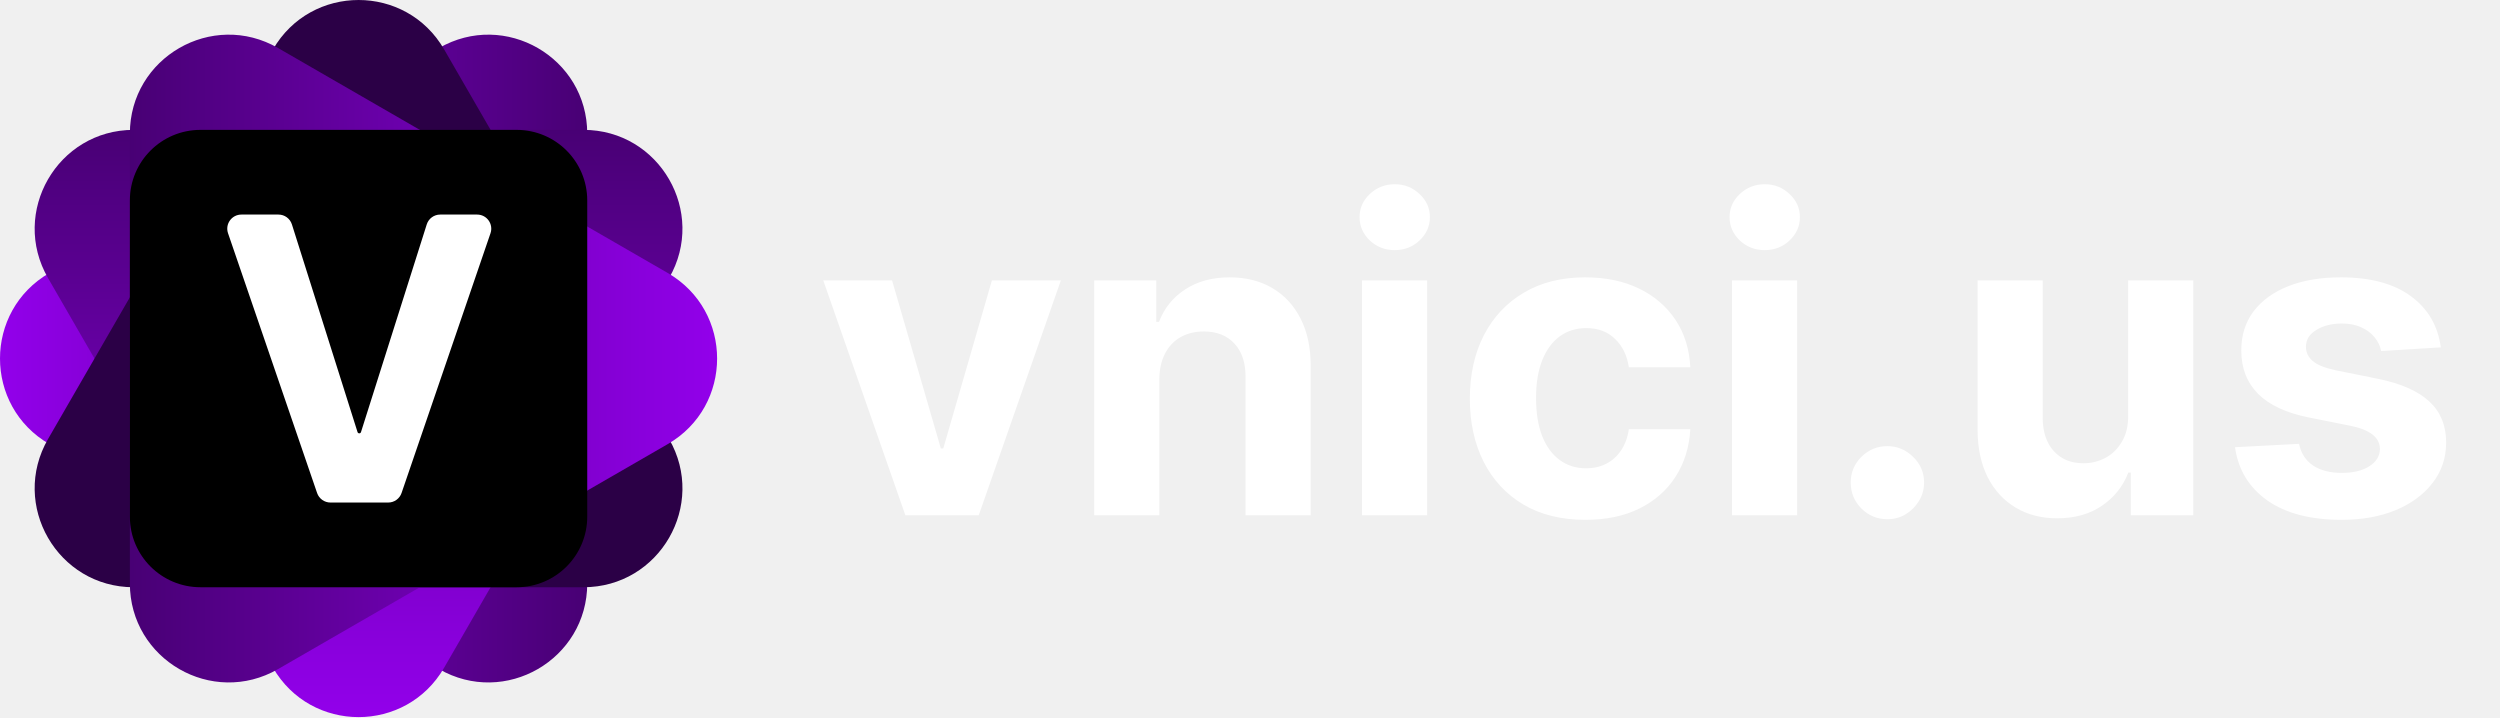
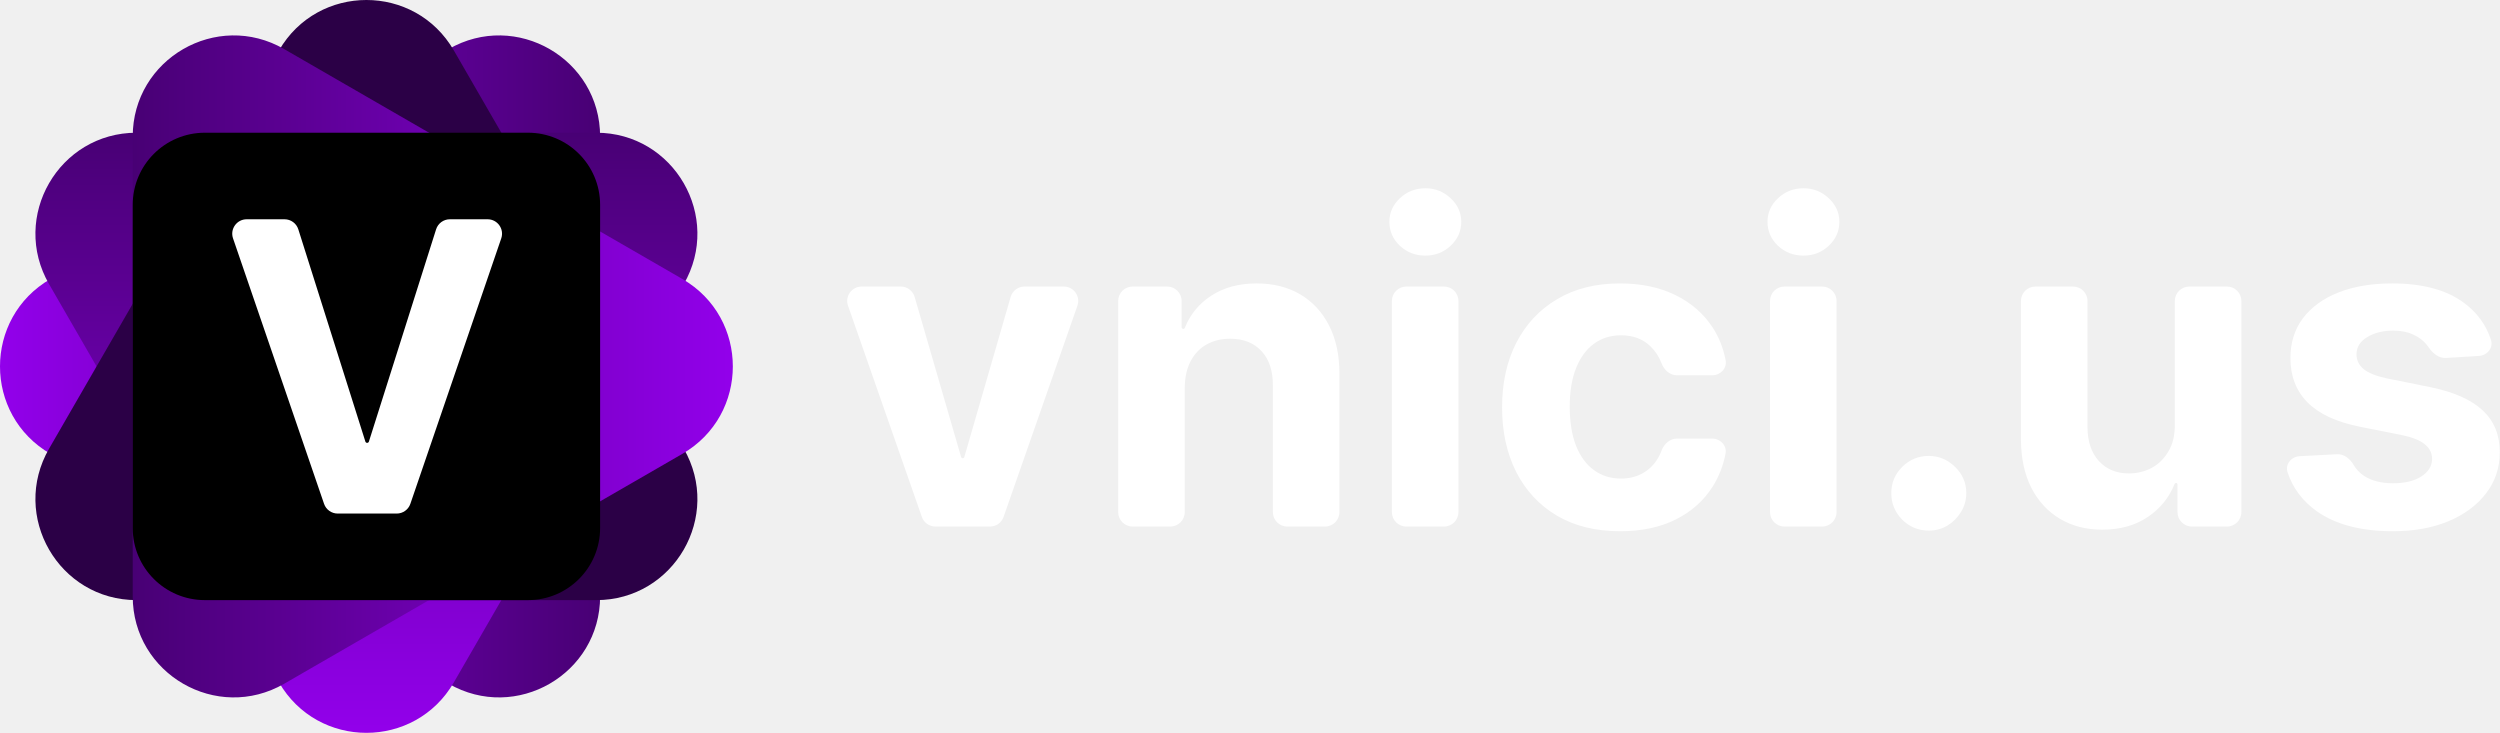
- <svg xmlns="http://www.w3.org/2000/svg" width="1771" height="508" viewBox="0 0 1771 508" fill="none">
+ <svg xmlns="http://www.w3.org/2000/svg" width="1733" height="508" viewBox="0 0 1733 508" fill="none">
  <path d="M35 314.622C-11.667 287.679 -11.667 220.321 35 193.378L311 34.03C357.666 7.087 416 40.766 416 94.651V413.349C416 467.235 357.666 500.913 311 473.97L35 314.622Z" fill="url(#paint0_linear_101_11)" />
-   <path d="M314.622 473C287.679 519.666 220.321 519.666 193.378 473L34.03 197C7.087 150.333 40.765 92 94.651 92H413.348C467.235 92 500.913 150.333 473.97 197L314.622 473Z" fill="url(#paint1_linear_101_11)" />
+   <path d="M314.622 473C287.679 519.666 220.321 519.666 193.378 473L34.03 197C7.087 150.333 40.765 92 94.651 92H413.348C467.234 92 500.913 150.333 473.97 197L314.622 473Z" fill="url(#paint1_linear_101_11)" />
  <path d="M193.378 35C220.321 -11.667 287.679 -11.667 314.622 35L473.971 311C500.914 357.666 467.235 416 413.349 416L94.652 416C40.766 416 7.087 357.666 34.03 311L193.378 35Z" fill="url(#paint2_linear_101_11)" />
  <path d="M473 193.378C519.667 220.321 519.667 287.678 473 314.622L197 473.97C150.333 500.913 92 467.234 92 413.348L92 94.651C92 40.765 150.333 7.086 197 34.029L473 193.378Z" fill="url(#paint3_linear_101_11)" />
  <rect x="92" y="92" width="324" height="324" rx="50" fill="black" />
  <path d="M197.26 152C201.622 152 205.481 154.828 206.795 158.987L253.277 306.096C253.445 306.629 253.94 306.992 254.5 306.992V306.992C255.06 306.992 255.555 306.63 255.723 306.096L302.301 158.982C303.617 154.825 307.474 152 311.834 152H338.006C344.866 152 349.689 158.749 347.467 165.239L284.467 349.239C283.082 353.283 279.28 356 275.006 356H234.089C229.817 356 226.016 353.285 224.63 349.243L161.541 165.243C159.315 158.753 164.138 152 171 152H197.26Z" fill="url(#paint4_linear_101_11)" />
-   <path d="M751.512 198.636L693.35 365H641.361L583.199 198.636H631.938L666.489 317.669H668.222L702.664 198.636H751.512ZM821.263 268.821V365H775.124V198.636H819.097V227.988H821.047C824.729 218.313 830.903 210.659 839.568 205.027C848.233 199.322 858.739 196.47 871.086 196.47C882.639 196.47 892.712 198.997 901.304 204.052C909.897 209.106 916.576 216.327 921.342 225.714C926.107 235.028 928.49 246.148 928.49 259.073V365H882.35V267.305C882.422 257.124 879.823 249.181 874.552 243.477C869.281 237.7 862.024 234.812 852.782 234.812C846.572 234.812 841.084 236.148 836.319 238.819C831.625 241.491 827.943 245.39 825.271 250.517C822.672 255.571 821.336 261.673 821.263 268.821ZM964.855 365V198.636H1010.99V365H964.855ZM988.033 177.191C981.174 177.191 975.289 174.917 970.379 170.368C965.541 165.746 963.122 160.223 963.122 153.796C963.122 147.442 965.541 141.99 970.379 137.441C975.289 132.82 981.174 130.51 988.033 130.51C994.893 130.51 1000.74 132.82 1005.58 137.441C1010.49 141.99 1012.94 147.442 1012.94 153.796C1012.94 160.223 1010.49 165.746 1005.58 170.368C1000.74 174.917 994.893 177.191 988.033 177.191ZM1123.12 368.249C1106.08 368.249 1091.42 364.639 1079.15 357.418C1066.95 350.125 1057.56 340.017 1050.99 327.092C1044.49 314.167 1041.24 299.292 1041.24 282.468C1041.24 265.427 1044.53 250.481 1051.1 237.628C1057.74 224.703 1067.16 214.63 1079.37 207.409C1091.57 200.117 1106.08 196.47 1122.91 196.47C1137.42 196.47 1150.13 199.106 1161.03 204.377C1171.93 209.648 1180.56 217.049 1186.92 226.58C1193.27 236.111 1196.77 247.303 1197.42 260.156H1153.88C1152.65 251.853 1149.41 245.173 1144.13 240.119C1138.94 234.992 1132.11 232.429 1123.66 232.429C1116.52 232.429 1110.27 234.379 1104.93 238.278C1099.66 242.105 1095.54 247.701 1092.58 255.066C1089.62 262.431 1088.14 271.348 1088.14 281.818C1088.14 292.433 1089.58 301.458 1092.47 308.896C1095.43 316.333 1099.58 322.001 1104.93 325.9C1110.27 329.799 1116.52 331.749 1123.66 331.749C1128.94 331.749 1133.66 330.666 1137.85 328.5C1142.11 326.333 1145.61 323.192 1148.36 319.077C1151.17 314.889 1153.02 309.87 1153.88 304.022H1197.42C1196.7 316.73 1193.23 327.922 1187.03 337.598C1180.89 347.201 1172.4 354.711 1161.57 360.126C1150.74 365.542 1137.92 368.249 1123.12 368.249ZM1226.96 365V198.636H1273.1V365H1226.96ZM1250.14 177.191C1243.28 177.191 1237.4 174.917 1232.49 170.368C1227.65 165.746 1225.23 160.223 1225.23 153.796C1225.23 147.442 1227.65 141.99 1232.49 137.441C1237.4 132.82 1243.28 130.51 1250.14 130.51C1257 130.51 1262.85 132.82 1267.69 137.441C1272.6 141.99 1275.05 147.442 1275.05 153.796C1275.05 160.223 1272.6 165.746 1267.69 170.368C1262.85 174.917 1257 177.191 1250.14 177.191ZM1337.03 367.816C1329.89 367.816 1323.75 365.289 1318.62 360.234C1313.57 355.108 1311.04 348.97 1311.04 341.822C1311.04 334.746 1313.57 328.68 1318.62 323.626C1323.75 318.571 1329.89 316.044 1337.03 316.044C1343.97 316.044 1350.03 318.571 1355.23 323.626C1360.43 328.68 1363.03 334.746 1363.03 341.822C1363.03 346.587 1361.8 350.956 1359.35 354.927C1356.96 358.826 1353.82 361.967 1349.92 364.35C1346.02 366.661 1341.73 367.816 1337.03 367.816ZM1507.59 294.165V198.636H1553.73V365H1509.44V334.782H1507.7C1503.95 344.529 1497.7 352.364 1488.97 358.285C1480.3 364.206 1469.72 367.166 1457.23 367.166C1446.11 367.166 1436.33 364.639 1427.88 359.585C1419.43 354.53 1412.82 347.346 1408.06 338.031C1403.36 328.716 1400.98 317.56 1400.91 304.563V198.636H1447.05V296.332C1447.12 306.152 1449.76 313.914 1454.96 319.618C1460.16 325.323 1467.12 328.175 1475.86 328.175C1481.42 328.175 1486.62 326.911 1491.46 324.384C1496.29 321.784 1500.19 317.958 1503.15 312.903C1506.19 307.849 1507.67 301.603 1507.59 294.165ZM1729.06 246.076L1686.82 248.675C1686.1 245.065 1684.55 241.816 1682.16 238.928C1679.78 235.967 1676.64 233.62 1672.74 231.887C1668.91 230.082 1664.33 229.18 1658.98 229.18C1651.84 229.18 1645.81 230.696 1640.9 233.729C1635.99 236.689 1633.53 240.661 1633.53 245.643C1633.53 249.614 1635.12 252.972 1638.3 255.716C1641.47 258.459 1646.93 260.662 1654.65 262.322L1684.76 268.388C1700.94 271.709 1712.99 277.053 1720.94 284.418C1728.88 291.783 1732.85 301.458 1732.85 313.445C1732.85 324.348 1729.64 333.915 1723.21 342.147C1716.86 350.378 1708.12 356.805 1697 361.426C1685.95 365.975 1673.21 368.249 1658.77 368.249C1636.74 368.249 1619.2 363.664 1606.13 354.494C1593.13 345.252 1585.51 332.688 1583.28 316.802L1628.66 314.419C1630.03 321.135 1633.35 326.261 1638.62 329.799C1643.89 333.265 1650.64 334.998 1658.88 334.998C1666.96 334.998 1673.46 333.446 1678.37 330.341C1683.35 327.164 1685.88 323.084 1685.95 318.102C1685.88 313.914 1684.11 310.484 1680.65 307.812C1677.18 305.069 1671.84 302.975 1664.62 301.531L1635.81 295.79C1619.56 292.541 1607.47 286.909 1599.52 278.894C1591.65 270.879 1587.72 260.662 1587.72 248.242C1587.72 237.556 1590.61 228.349 1596.38 220.623C1602.23 212.897 1610.43 206.94 1620.97 202.752C1631.58 198.564 1644 196.47 1658.23 196.47C1679.24 196.47 1695.77 200.911 1707.83 209.792C1719.96 218.674 1727.04 230.768 1729.06 246.076Z" fill="white" />
+   <path d="M737.422 198.636C744.309 198.636 749.135 205.435 746.862 211.937L695.692 358.3C694.289 362.313 690.503 365 686.252 365H648.458C644.208 365 640.422 362.313 639.019 358.3L587.849 211.937C585.576 205.435 590.401 198.636 597.288 198.636H624.428C628.877 198.636 632.791 201.576 634.032 205.849L666.247 316.837C666.39 317.33 666.842 317.669 667.355 317.669V317.669C667.868 317.669 668.32 317.329 668.463 316.836L700.575 205.857C701.813 201.58 705.729 198.636 710.181 198.636H737.422Z" fill="white" />
+   <path d="M821.263 268.821V355C821.263 360.523 816.786 365 811.263 365H785.123C779.601 365 775.123 360.523 775.123 355V208.636C775.123 203.114 779.601 198.636 785.123 198.636H809.097C814.62 198.636 819.097 203.114 819.097 208.636V226.834C819.097 227.472 819.614 227.988 820.251 227.988V227.988C820.73 227.988 821.158 227.692 821.336 227.247C825.048 217.921 831.126 210.514 839.568 205.027C848.232 199.322 858.739 196.47 871.086 196.47C882.639 196.47 892.712 198.997 901.304 204.052C909.897 209.106 916.576 216.327 921.341 225.714C926.107 235.028 928.49 246.148 928.49 259.073V355C928.49 360.523 924.013 365 918.49 365H892.35C886.827 365 882.35 360.523 882.35 355V267.305C882.422 257.124 879.823 249.181 874.552 243.477C869.281 237.7 862.024 234.812 852.781 234.812C846.572 234.812 841.084 236.148 836.318 238.819C831.625 241.491 827.942 245.39 825.271 250.517C822.671 255.571 821.336 261.673 821.263 268.821Z" fill="white" />
+   <path d="M974.855 365C969.332 365 964.855 360.523 964.855 355V208.636C964.855 203.114 969.332 198.636 974.855 198.636H1000.99C1006.52 198.636 1010.99 203.114 1010.99 208.636V355C1010.99 360.523 1006.52 365 1000.99 365H974.855ZM988.033 177.191C981.174 177.191 975.289 174.917 970.379 170.368C965.541 165.746 963.122 160.223 963.122 153.796C963.122 147.442 965.541 141.99 970.379 137.441C975.289 132.82 981.174 130.51 988.033 130.51C994.893 130.51 1000.74 132.82 1005.58 137.441C1010.49 141.99 1012.94 147.442 1012.94 153.796C1012.94 160.223 1010.49 165.746 1005.58 170.368C1000.74 174.917 994.893 177.191 988.033 177.191Z" fill="white" />
+   <path d="M1123.12 368.249C1106.08 368.249 1091.42 364.639 1079.15 357.418C1066.95 350.125 1057.56 340.017 1050.99 327.092C1044.49 314.167 1041.24 299.292 1041.24 282.468C1041.24 265.427 1044.53 250.481 1051.1 237.628C1057.74 224.703 1067.16 214.63 1079.37 207.409C1091.57 200.117 1106.08 196.47 1122.91 196.47C1137.42 196.47 1150.13 199.106 1161.03 204.377C1171.93 209.648 1180.56 217.049 1186.92 226.58C1191.49 233.434 1194.58 241.146 1196.2 249.717C1197.26 255.339 1192.63 260.156 1186.9 260.156H1162.51C1157.55 260.156 1153.51 256.446 1151.77 251.806C1150.05 247.246 1147.5 243.35 1144.13 240.119C1138.94 234.992 1132.11 232.429 1123.66 232.429C1116.52 232.429 1110.27 234.379 1104.93 238.278C1099.66 242.105 1095.54 247.701 1092.58 255.066C1089.62 262.431 1088.14 271.348 1088.14 281.818C1088.14 292.433 1089.58 301.458 1092.47 308.896C1095.43 316.333 1099.58 322.001 1104.93 325.9C1110.27 329.799 1116.52 331.749 1123.66 331.749C1128.94 331.749 1133.66 330.666 1137.85 328.5C1142.11 326.333 1145.61 323.192 1148.36 319.077C1149.73 317.039 1150.87 314.804 1151.78 312.373C1153.51 307.729 1157.55 304.022 1162.51 304.022H1186.84C1192.58 304.022 1197.23 308.878 1196.14 314.52C1194.5 322.988 1191.46 330.68 1187.03 337.598C1180.89 347.201 1172.4 354.711 1161.57 360.126C1150.74 365.542 1137.92 368.249 1123.12 368.249Z" fill="white" />
+   <path d="M1236.96 365C1231.44 365 1226.96 360.523 1226.96 355V208.636C1226.96 203.114 1231.44 198.636 1236.96 198.636H1263.1C1268.63 198.636 1273.1 203.114 1273.1 208.636V355C1273.1 360.523 1268.63 365 1263.1 365H1236.96ZM1250.14 177.191C1243.28 177.191 1237.4 174.917 1232.49 170.368C1227.65 165.746 1225.23 160.223 1225.23 153.796C1225.23 147.442 1227.65 141.99 1232.49 137.441C1237.4 132.82 1243.28 130.51 1250.14 130.51C1257 130.51 1262.85 132.82 1267.69 137.441C1272.6 141.99 1275.05 147.442 1275.05 153.796C1275.05 160.223 1272.6 165.746 1267.69 170.368C1262.85 174.917 1257 177.191 1250.14 177.191Z" fill="white" />
+   <path d="M1337.03 367.816C1329.89 367.816 1323.75 365.289 1318.62 360.234C1313.57 355.108 1311.04 348.97 1311.04 341.822C1311.04 334.746 1313.57 328.68 1318.62 323.626C1323.75 318.571 1329.89 316.044 1337.03 316.044C1343.97 316.044 1350.03 318.571 1355.23 323.626C1360.43 328.68 1363.03 334.746 1363.03 341.822C1363.03 346.587 1361.8 350.956 1359.35 354.927C1356.96 358.826 1353.82 361.967 1349.92 364.35C1346.02 366.661 1341.73 367.816 1337.03 367.816Z" fill="white" />
+   <path d="M1507.59 294.165V208.636C1507.59 203.114 1512.07 198.636 1517.59 198.636H1543.73C1549.26 198.636 1553.73 203.114 1553.73 208.636V355C1553.73 360.523 1549.26 365 1543.73 365H1519.44C1513.91 365 1509.44 360.523 1509.44 355V335.809C1509.44 335.242 1508.98 334.782 1508.41 334.782V334.782C1507.98 334.782 1507.6 335.044 1507.44 335.439C1503.67 344.882 1497.51 352.497 1488.97 358.285C1480.3 364.206 1469.72 367.166 1457.23 367.166C1446.11 367.166 1436.33 364.639 1427.88 359.585C1419.43 354.53 1412.82 347.346 1408.06 338.031C1403.36 328.716 1400.98 317.56 1400.91 304.563V208.636C1400.91 203.114 1405.39 198.636 1410.91 198.636H1437.05C1442.57 198.636 1447.05 203.114 1447.05 208.636V296.332C1447.12 306.152 1449.76 313.914 1454.96 319.618C1460.15 325.323 1467.12 328.175 1475.86 328.175C1481.42 328.175 1486.62 326.911 1491.46 324.384C1496.29 321.784 1500.19 317.957 1503.15 312.903C1506.19 307.849 1507.67 301.603 1507.59 294.165Z" fill="white" />
+   <path d="M1726.74 235.621C1728.52 241.138 1724.14 246.379 1718.36 246.735L1695.53 248.139C1690.54 248.447 1686.28 244.817 1683.48 240.68C1683.07 240.082 1682.63 239.498 1682.16 238.928C1679.78 235.967 1676.64 233.62 1672.74 231.887C1668.91 230.082 1664.33 229.18 1658.98 229.18C1651.84 229.18 1645.81 230.696 1640.9 233.729C1635.99 236.689 1633.53 240.661 1633.53 245.643C1633.53 249.614 1635.12 252.972 1638.3 255.716C1641.47 258.459 1646.93 260.662 1654.65 262.322L1684.76 268.388C1700.94 271.709 1712.99 277.053 1720.94 284.418C1728.88 291.783 1732.85 301.458 1732.85 313.445C1732.85 324.348 1729.64 333.915 1723.21 342.147C1716.86 350.378 1708.12 356.805 1697 361.426C1685.95 365.975 1673.21 368.249 1658.77 368.249C1636.74 368.249 1619.2 363.664 1606.13 354.494C1596.18 347.418 1589.38 338.394 1585.74 327.423C1583.89 321.855 1588.32 316.538 1594.18 316.23L1620.06 314.871C1625 314.611 1629.15 318.182 1631.65 322.451C1633.38 325.388 1635.7 327.838 1638.62 329.799C1643.89 333.265 1650.64 334.998 1658.88 334.998C1666.96 334.998 1673.46 333.446 1678.37 330.341C1683.35 327.164 1685.88 323.084 1685.95 318.102C1685.88 313.914 1684.11 310.484 1680.65 307.812C1677.18 305.069 1671.84 302.975 1664.62 301.531L1635.81 295.79C1619.56 292.541 1607.47 286.909 1599.52 278.894C1591.65 270.879 1587.72 260.662 1587.72 248.242C1587.72 237.556 1590.6 228.349 1596.38 220.623C1602.23 212.897 1610.43 206.94 1620.97 202.752C1631.58 198.564 1644 196.47 1658.23 196.47C1679.24 196.47 1695.77 200.911 1707.83 209.792C1717.05 216.545 1723.36 225.154 1726.74 235.621Z" fill="white" />
  <defs>
    <linearGradient id="paint0_linear_101_11" x1="-70" y1="254" x2="578" y2="254" gradientUnits="userSpaceOnUse">
      <stop stop-color="#9F00FF" />
      <stop offset="1" stop-color="#2B0046" />
    </linearGradient>
    <linearGradient id="paint1_linear_101_11" x1="254" y1="578" x2="254" y2="-70" gradientUnits="userSpaceOnUse">
      <stop stop-color="#9F00FF" />
      <stop offset="1" stop-color="#2B0046" />
    </linearGradient>
    <linearGradient id="paint2_linear_101_11" x1="254" y1="-70" x2="254" y2="578" gradientUnits="userSpaceOnUse">
      <stop stop-color="#2B0046" />
      <stop offset="0.427" stop-color="#2B0046" />
      <stop offset="1" stop-color="#2B0046" />
    </linearGradient>
    <linearGradient id="paint3_linear_101_11" x1="578" y1="254" x2="-70" y2="254" gradientUnits="userSpaceOnUse">
      <stop stop-color="#9F00FF" />
      <stop offset="1" stop-color="#2B0046" />
    </linearGradient>
    <linearGradient id="paint4_linear_101_11" x1="254.5" y1="152" x2="254.5" y2="356" gradientUnits="userSpaceOnUse">
      <stop stop-color="white" />
      <stop offset="1" stop-color="white" />
    </linearGradient>
  </defs>
</svg>
